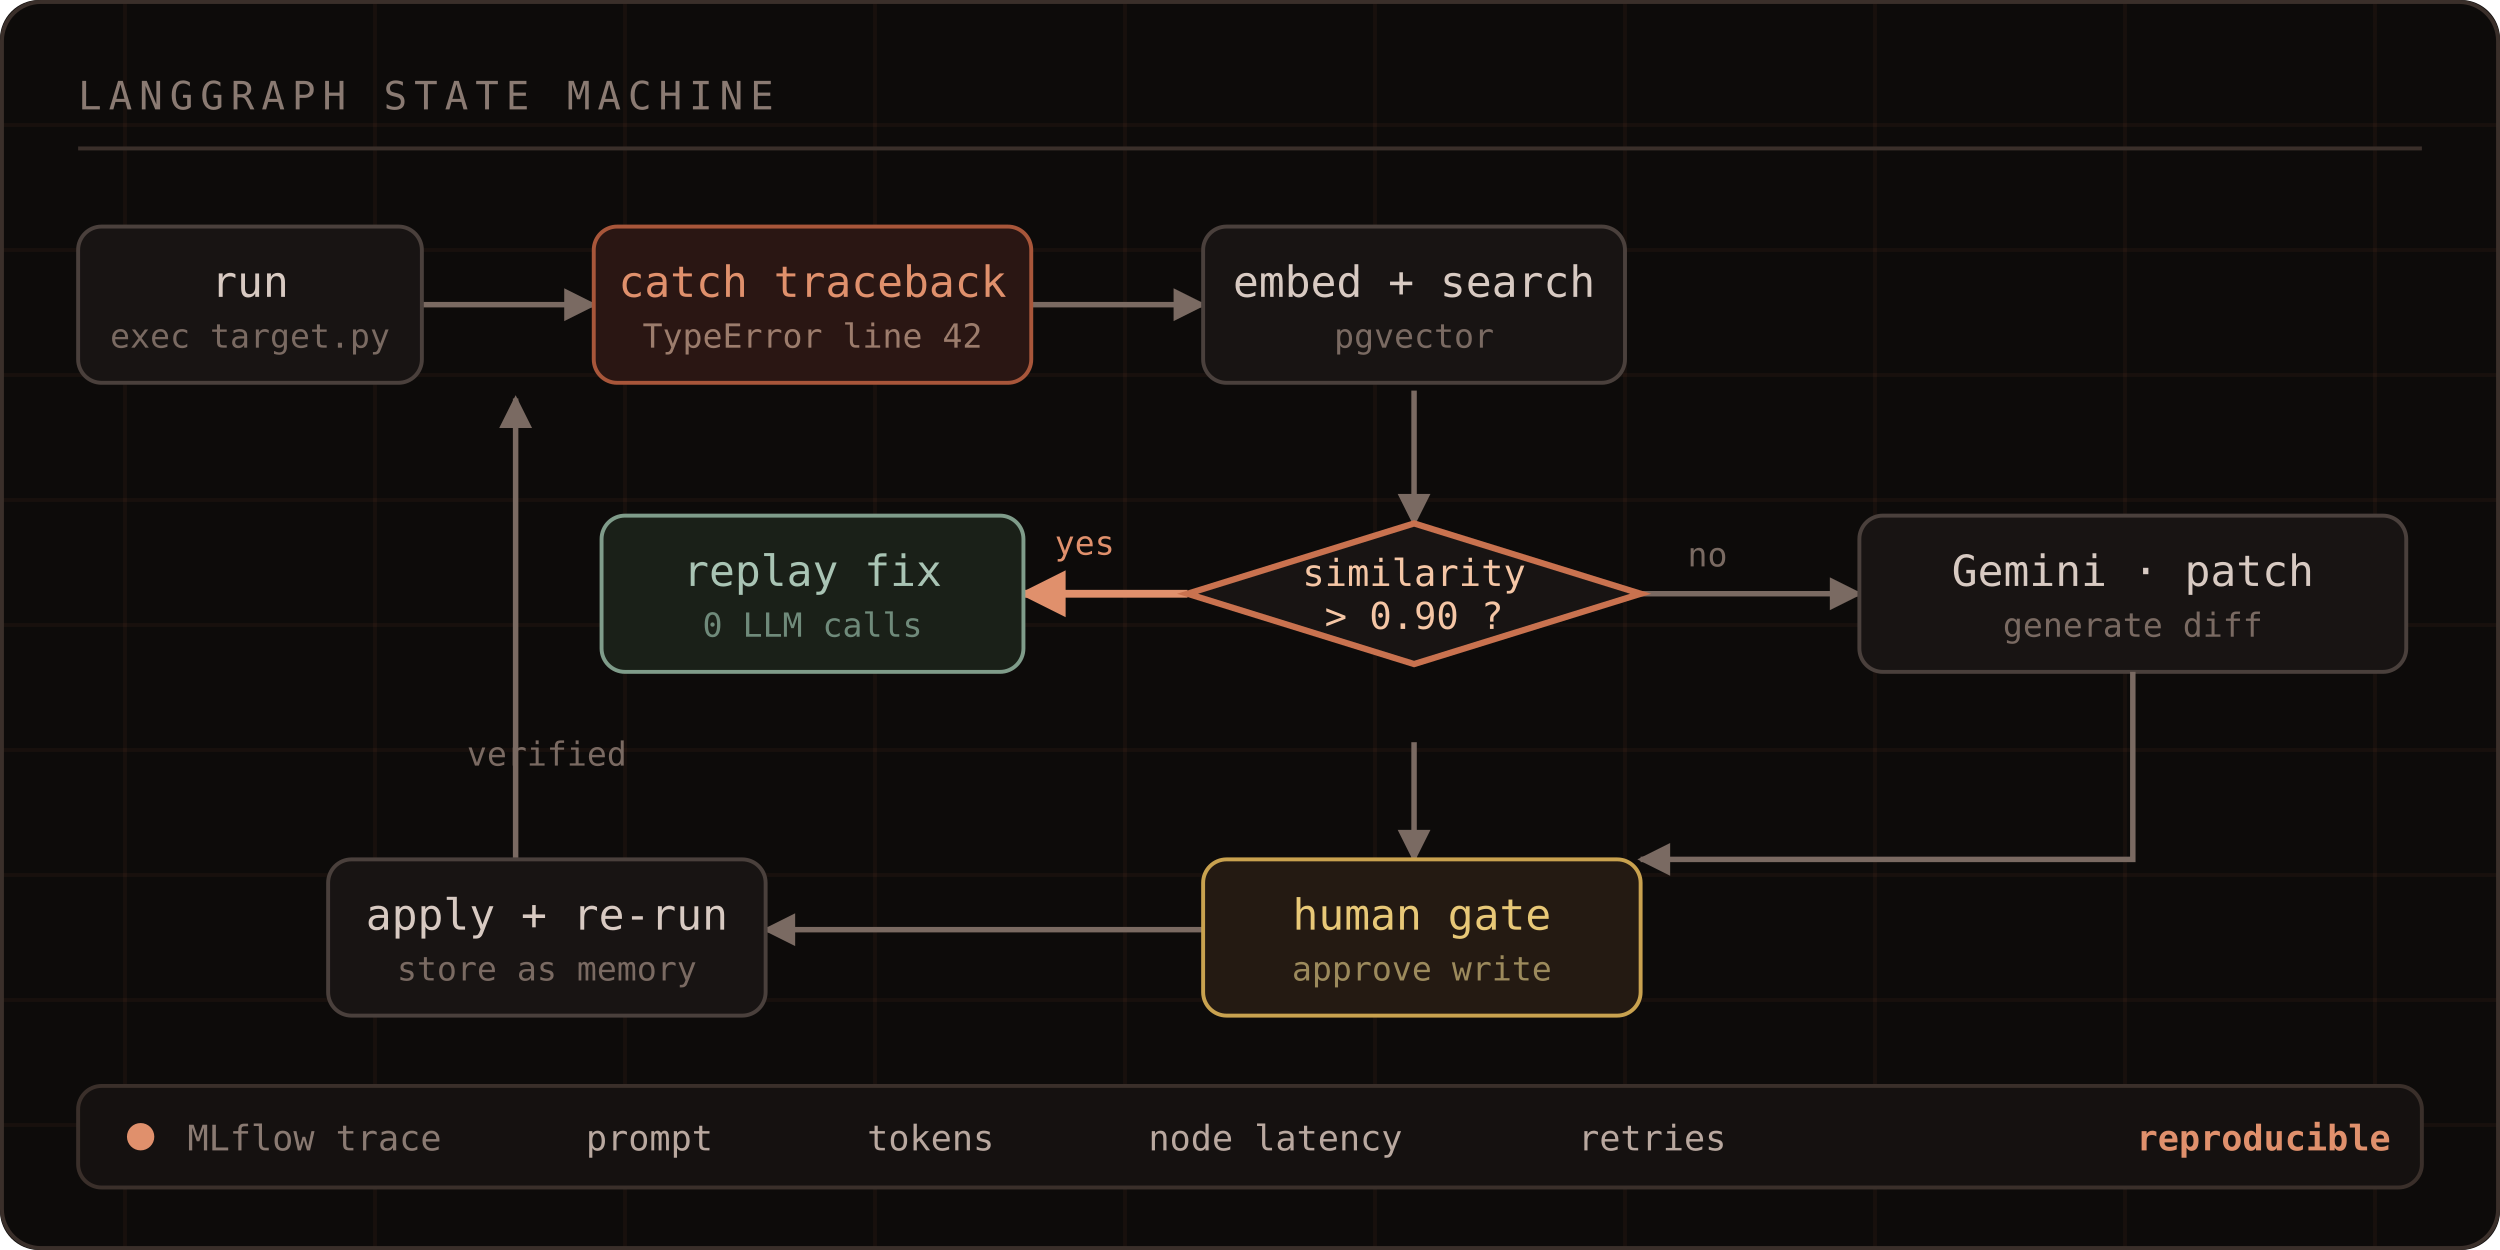
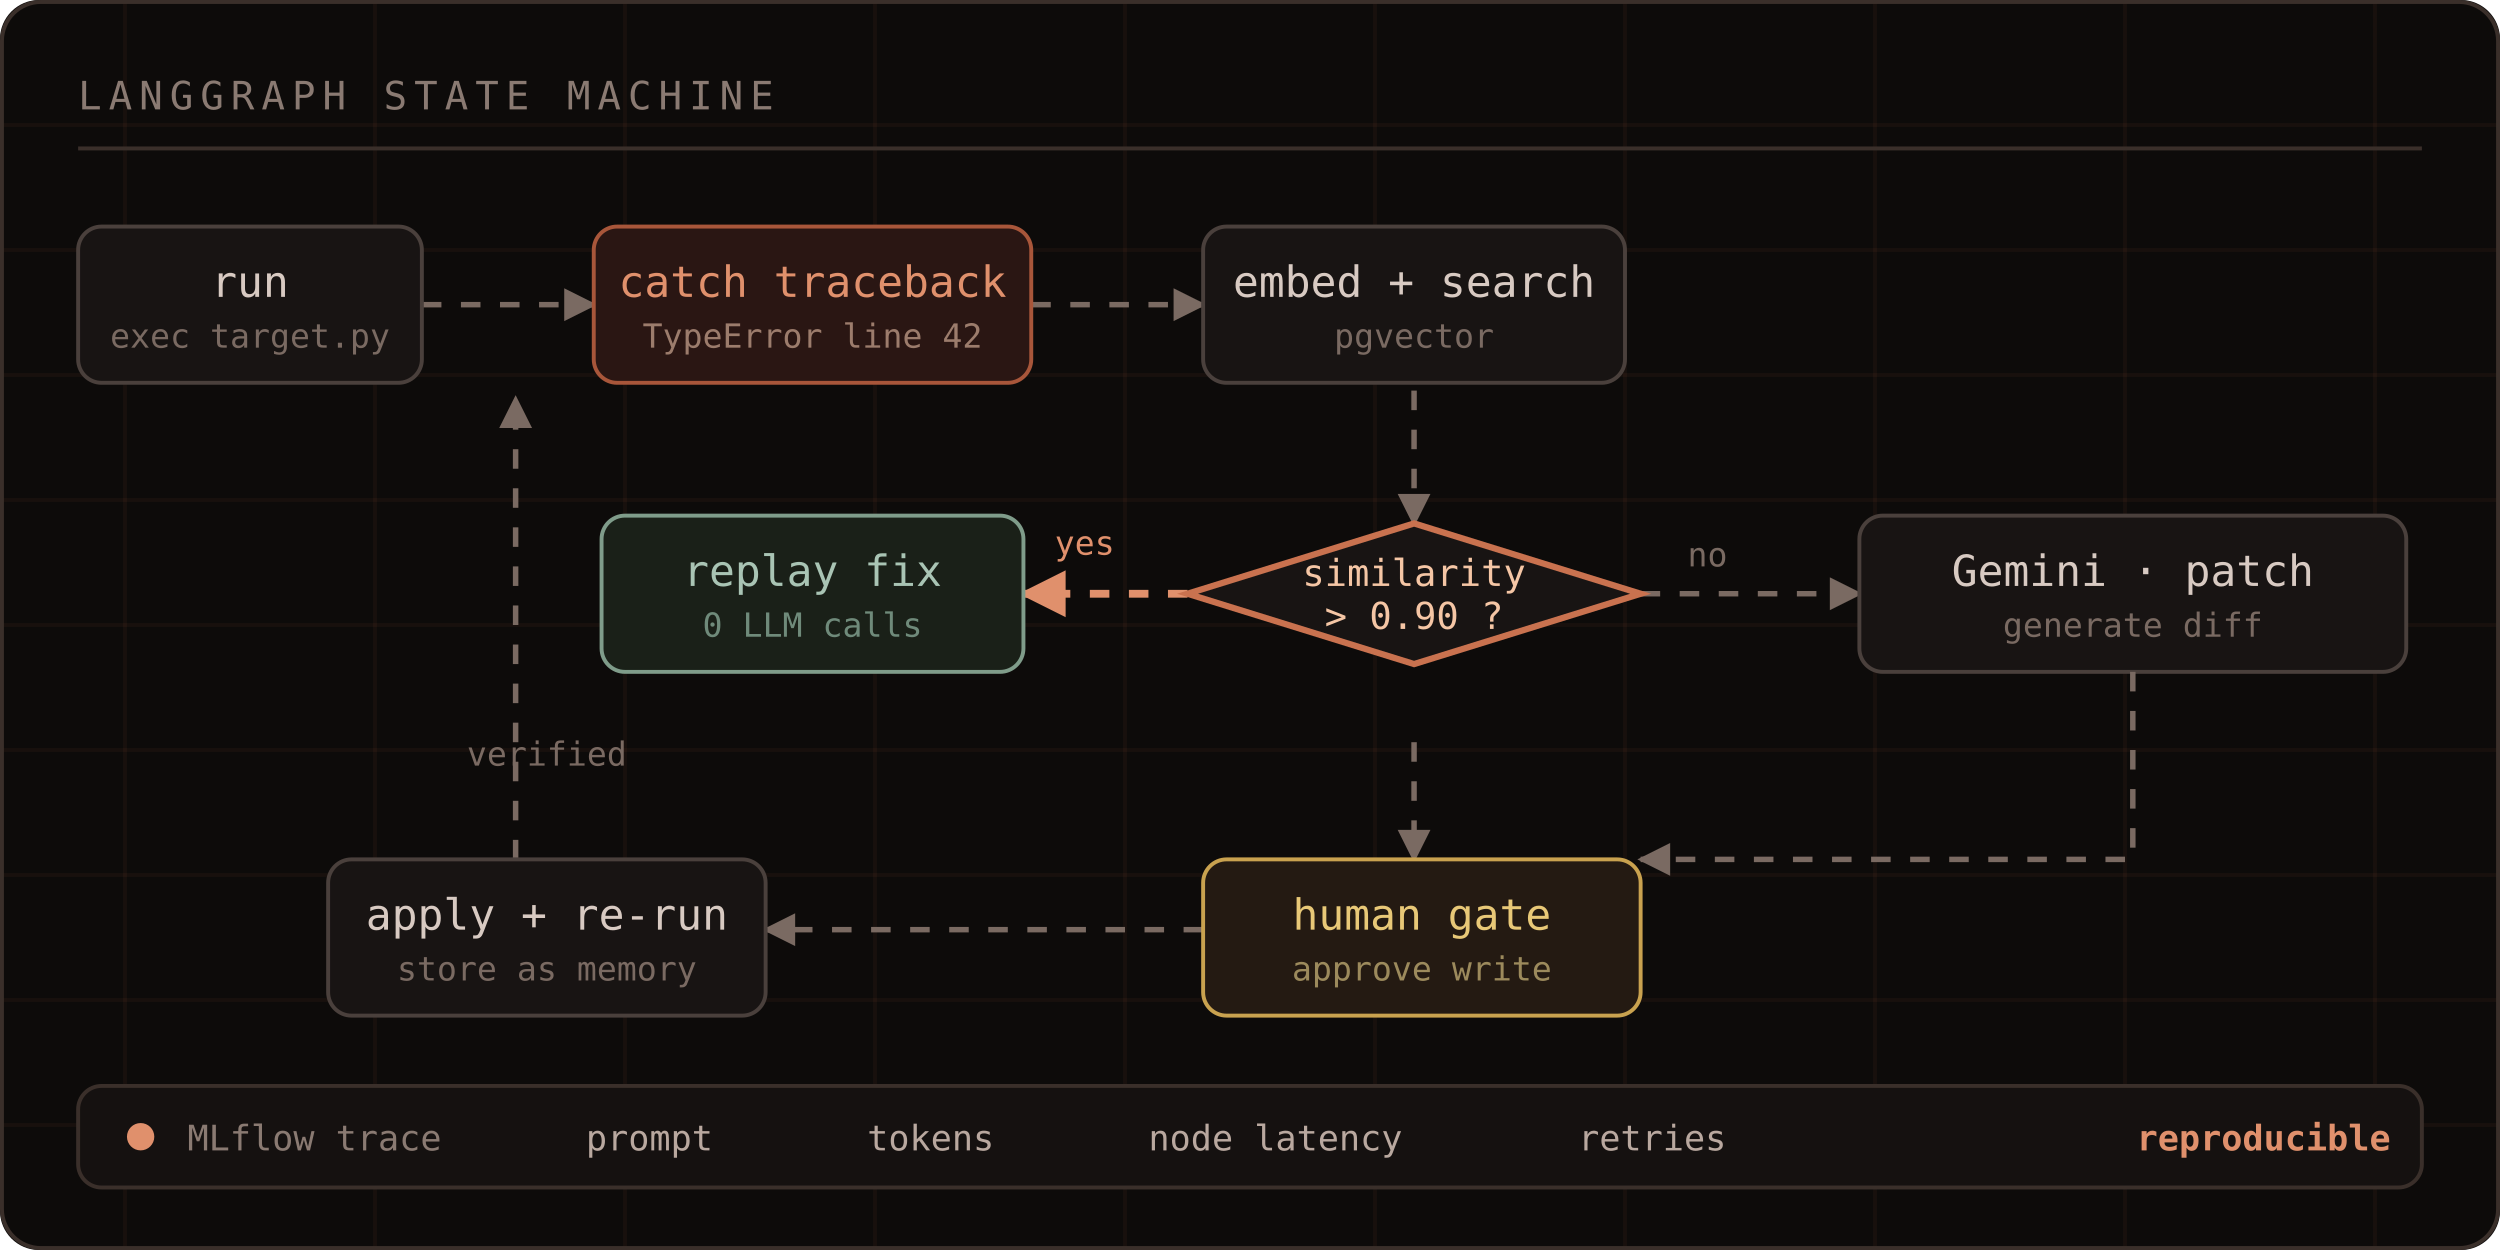
<svg xmlns="http://www.w3.org/2000/svg" viewBox="0 0 640 320" role="img" aria-label="PatchPilot LangGraph state machine: run, catch traceback, search semantic memory, then either replay a cached fix or call Gemini, gated by a human approval step before writing the file.">
  <defs>
    <marker id="pp-arrow" viewBox="0 0 10 10" refX="9" refY="5" markerWidth="6" markerHeight="6" orient="auto-start-reverse">
      <path d="M0 0 10 5 0 10z" fill="#7a6a62" />
    </marker>
    <marker id="pp-arrow-hot" viewBox="0 0 10 10" refX="9" refY="5" markerWidth="6" markerHeight="6" orient="auto-start-reverse">
      <path d="M0 0 10 5 0 10z" fill="#e0906c" />
    </marker>
    <clipPath id="pp-frame">
      <rect width="640" height="320" rx="10" />
    </clipPath>
+     <style>
+       .flow { stroke-dasharray: 5 5; animation: flow 0.8s linear infinite; }
+       .tick { opacity: 0; animation: tick 7s infinite; }
+       .blink { animation: blink 1.4s ease-in-out infinite; }
+       @keyframes flow { to { stroke-dashoffset: -10; } }
+       @keyframes tick { 0%, 15%, 100% { opacity: 0; } 3%, 11% { opacity: 1; } }
+       @keyframes blink { 50% { opacity: 0.25; } }
+       @media (prefers-reduced-motion: reduce) { * { animation: none !important; } }
+     </style>
  </defs>
  <g clip-path="url(#pp-frame)" font-family="ui-monospace, 'Fira Code', monospace">
    <rect width="640" height="320" fill="#0d0b0a" />
    <g stroke="#c9724f" stroke-opacity="0.06">
      <path d="M0 32h640M0 64h640M0 96h640M0 128h640M0 160h640M0 192h640M0 224h640M0 256h640M0 288h640" />
      <path d="M32 0v320M96 0v320M160 0v320M224 0v320M288 0v320M352 0v320M416 0v320M480 0v320M544 0v320M608 0v320" />
    </g>
    <text x="20" y="28" font-size="10" letter-spacing="1.8" fill="#8a7a72">LANGGRAPH STATE MACHINE</text>
    <path d="M20 38h600" stroke="#3a2f2a" />
-     <g fill="none" stroke="#7a6a62" stroke-width="1.4" marker-end="url(#pp-arrow)">
+     <g class="flow" fill="none" stroke="#7a6a62" stroke-width="1.4" marker-end="url(#pp-arrow)">
      <path d="M108 78h44" />
      <path d="M264 78h44" />
      <path d="M362 100v34" />
      <path d="M420 152h56" />
      <path d="M362 190v30" />
      <path d="M308 238H196" />
      <path d="M132 220v-118" />
    </g>
-     <g fill="none" stroke="#e0906c" stroke-width="2" marker-end="url(#pp-arrow-hot)">
+     <g class="flow" fill="none" stroke="#e0906c" stroke-width="2" marker-end="url(#pp-arrow-hot)">
      <path d="M304 152h-42" />
    </g>
    <rect x="20" y="58" width="88" height="40" rx="6" fill="#181413" stroke="#4a403c" />
    <text x="64" y="76" font-size="11" fill="#d8cac2" text-anchor="middle">run</text>
    <text x="64" y="89" font-size="8.5" fill="#7a6a62" text-anchor="middle">exec target.py</text>
    <rect x="152" y="58" width="112" height="40" rx="6" fill="#2a1613" stroke="#a8563a" />
    <text x="208" y="76" font-size="11" fill="#e0906c" text-anchor="middle">catch traceback</text>
    <text x="208" y="89" font-size="8.5" fill="#9c7c6c" text-anchor="middle">TypeError line 42</text>
    <rect x="308" y="58" width="108" height="40" rx="6" fill="#181413" stroke="#4a403c" />
    <text x="362" y="76" font-size="11" fill="#d8cac2" text-anchor="middle">embed + search</text>
    <text x="362" y="89" font-size="8.5" fill="#7a6a62" text-anchor="middle">pgvector</text>
    <path d="M362 134 420 152 362 170 304 152z" fill="#181413" stroke="#c9724f" stroke-width="1.6" />
    <text x="362" y="150" font-size="9.5" fill="#f5c6a5" text-anchor="middle">similarity</text>
    <text x="362" y="161" font-size="9.5" fill="#f5c6a5" text-anchor="middle">&gt; 0.90 ?</text>
    <rect x="154" y="132" width="108" height="40" rx="6" fill="#1a2018" stroke="#7f9c8a" />
    <text x="208" y="150" font-size="11" fill="#a9c4b4" text-anchor="middle">replay fix</text>
    <text x="208" y="163" font-size="8.5" fill="#6f8a7a" text-anchor="middle">0 LLM calls</text>
    <text x="270" y="142" font-size="8.5" fill="#e0906c">yes</text>
    <rect x="476" y="132" width="140" height="40" rx="6" fill="#181413" stroke="#4a403c" />
    <text x="546" y="150" font-size="11" fill="#d8cac2" text-anchor="middle">Gemini · patch</text>
    <text x="546" y="163" font-size="8.5" fill="#7a6a62" text-anchor="middle">generate diff</text>
    <text x="432" y="145" font-size="8.5" fill="#7a6a62">no</text>
    <rect x="308" y="220" width="112" height="40" rx="6" fill="#241a12" stroke="#c9a24f" />
    <text x="364" y="238" font-size="11" fill="#e8c877" text-anchor="middle">human gate</text>
    <text x="364" y="251" font-size="8.5" fill="#9c8a5c" text-anchor="middle">approve write</text>
    <rect x="84" y="220" width="112" height="40" rx="6" fill="#181413" stroke="#4a403c" />
    <text x="140" y="238" font-size="11" fill="#d8cac2" text-anchor="middle">apply + re-run</text>
    <text x="140" y="251" font-size="8.5" fill="#7a6a62" text-anchor="middle">store as memory</text>
    <text x="140" y="196" font-size="8.5" fill="#7a6a62" text-anchor="middle">verified</text>
-     <path d="M546 172v48h-126" fill="none" stroke="#7a6a62" stroke-width="1.4" marker-end="url(#pp-arrow)" />
+     <path class="flow" d="M546 172v48h-126" fill="none" stroke="#7a6a62" stroke-width="1.4" marker-end="url(#pp-arrow)" />
+     <g fill="none" stroke="#f5c6a5" stroke-width="2.4">
+       <rect class="tick" x="20" y="58" width="88" height="40" rx="6" />
+       <rect class="tick" style="animation-delay:1s" x="152" y="58" width="112" height="40" rx="6" />
+       <rect class="tick" style="animation-delay:2s" x="308" y="58" width="108" height="40" rx="6" />
+       <path class="tick" style="animation-delay:3s" d="M362 134 420 152 362 170 304 152z" />
+       <rect class="tick" style="animation-delay:4s" x="476" y="132" width="140" height="40" rx="6" />
+       <rect class="tick" style="animation-delay:5s" x="308" y="220" width="112" height="40" rx="6" />
+       <rect class="tick" style="animation-delay:6s" x="84" y="220" width="112" height="40" rx="6" />
+     </g>
    <rect x="20" y="278" width="600" height="26" rx="6" fill="#151110" stroke="#3a2f2a" />
-     <circle cx="36" cy="291" r="3.5" fill="#e0906c" />
+     <circle class="blink" cx="36" cy="291" r="3.5" fill="#e0906c" />
    <text x="48" y="294.5" font-size="9" fill="#8a7a72">MLflow trace</text>
    <text x="150" y="294.5" font-size="9" fill="#b9a89f">prompt</text>
    <text x="222" y="294.5" font-size="9" fill="#b9a89f">tokens</text>
    <text x="294" y="294.5" font-size="9" fill="#b9a89f">node latency</text>
    <text x="404" y="294.5" font-size="9" fill="#b9a89f">retries</text>
    <text x="612" y="294.5" font-size="9" fill="#e0906c" text-anchor="end" font-weight="700">reproducible</text>
    <rect x="0.5" y="0.5" width="639" height="319" rx="10" fill="none" stroke="#3a2f2a" />
  </g>
</svg>
